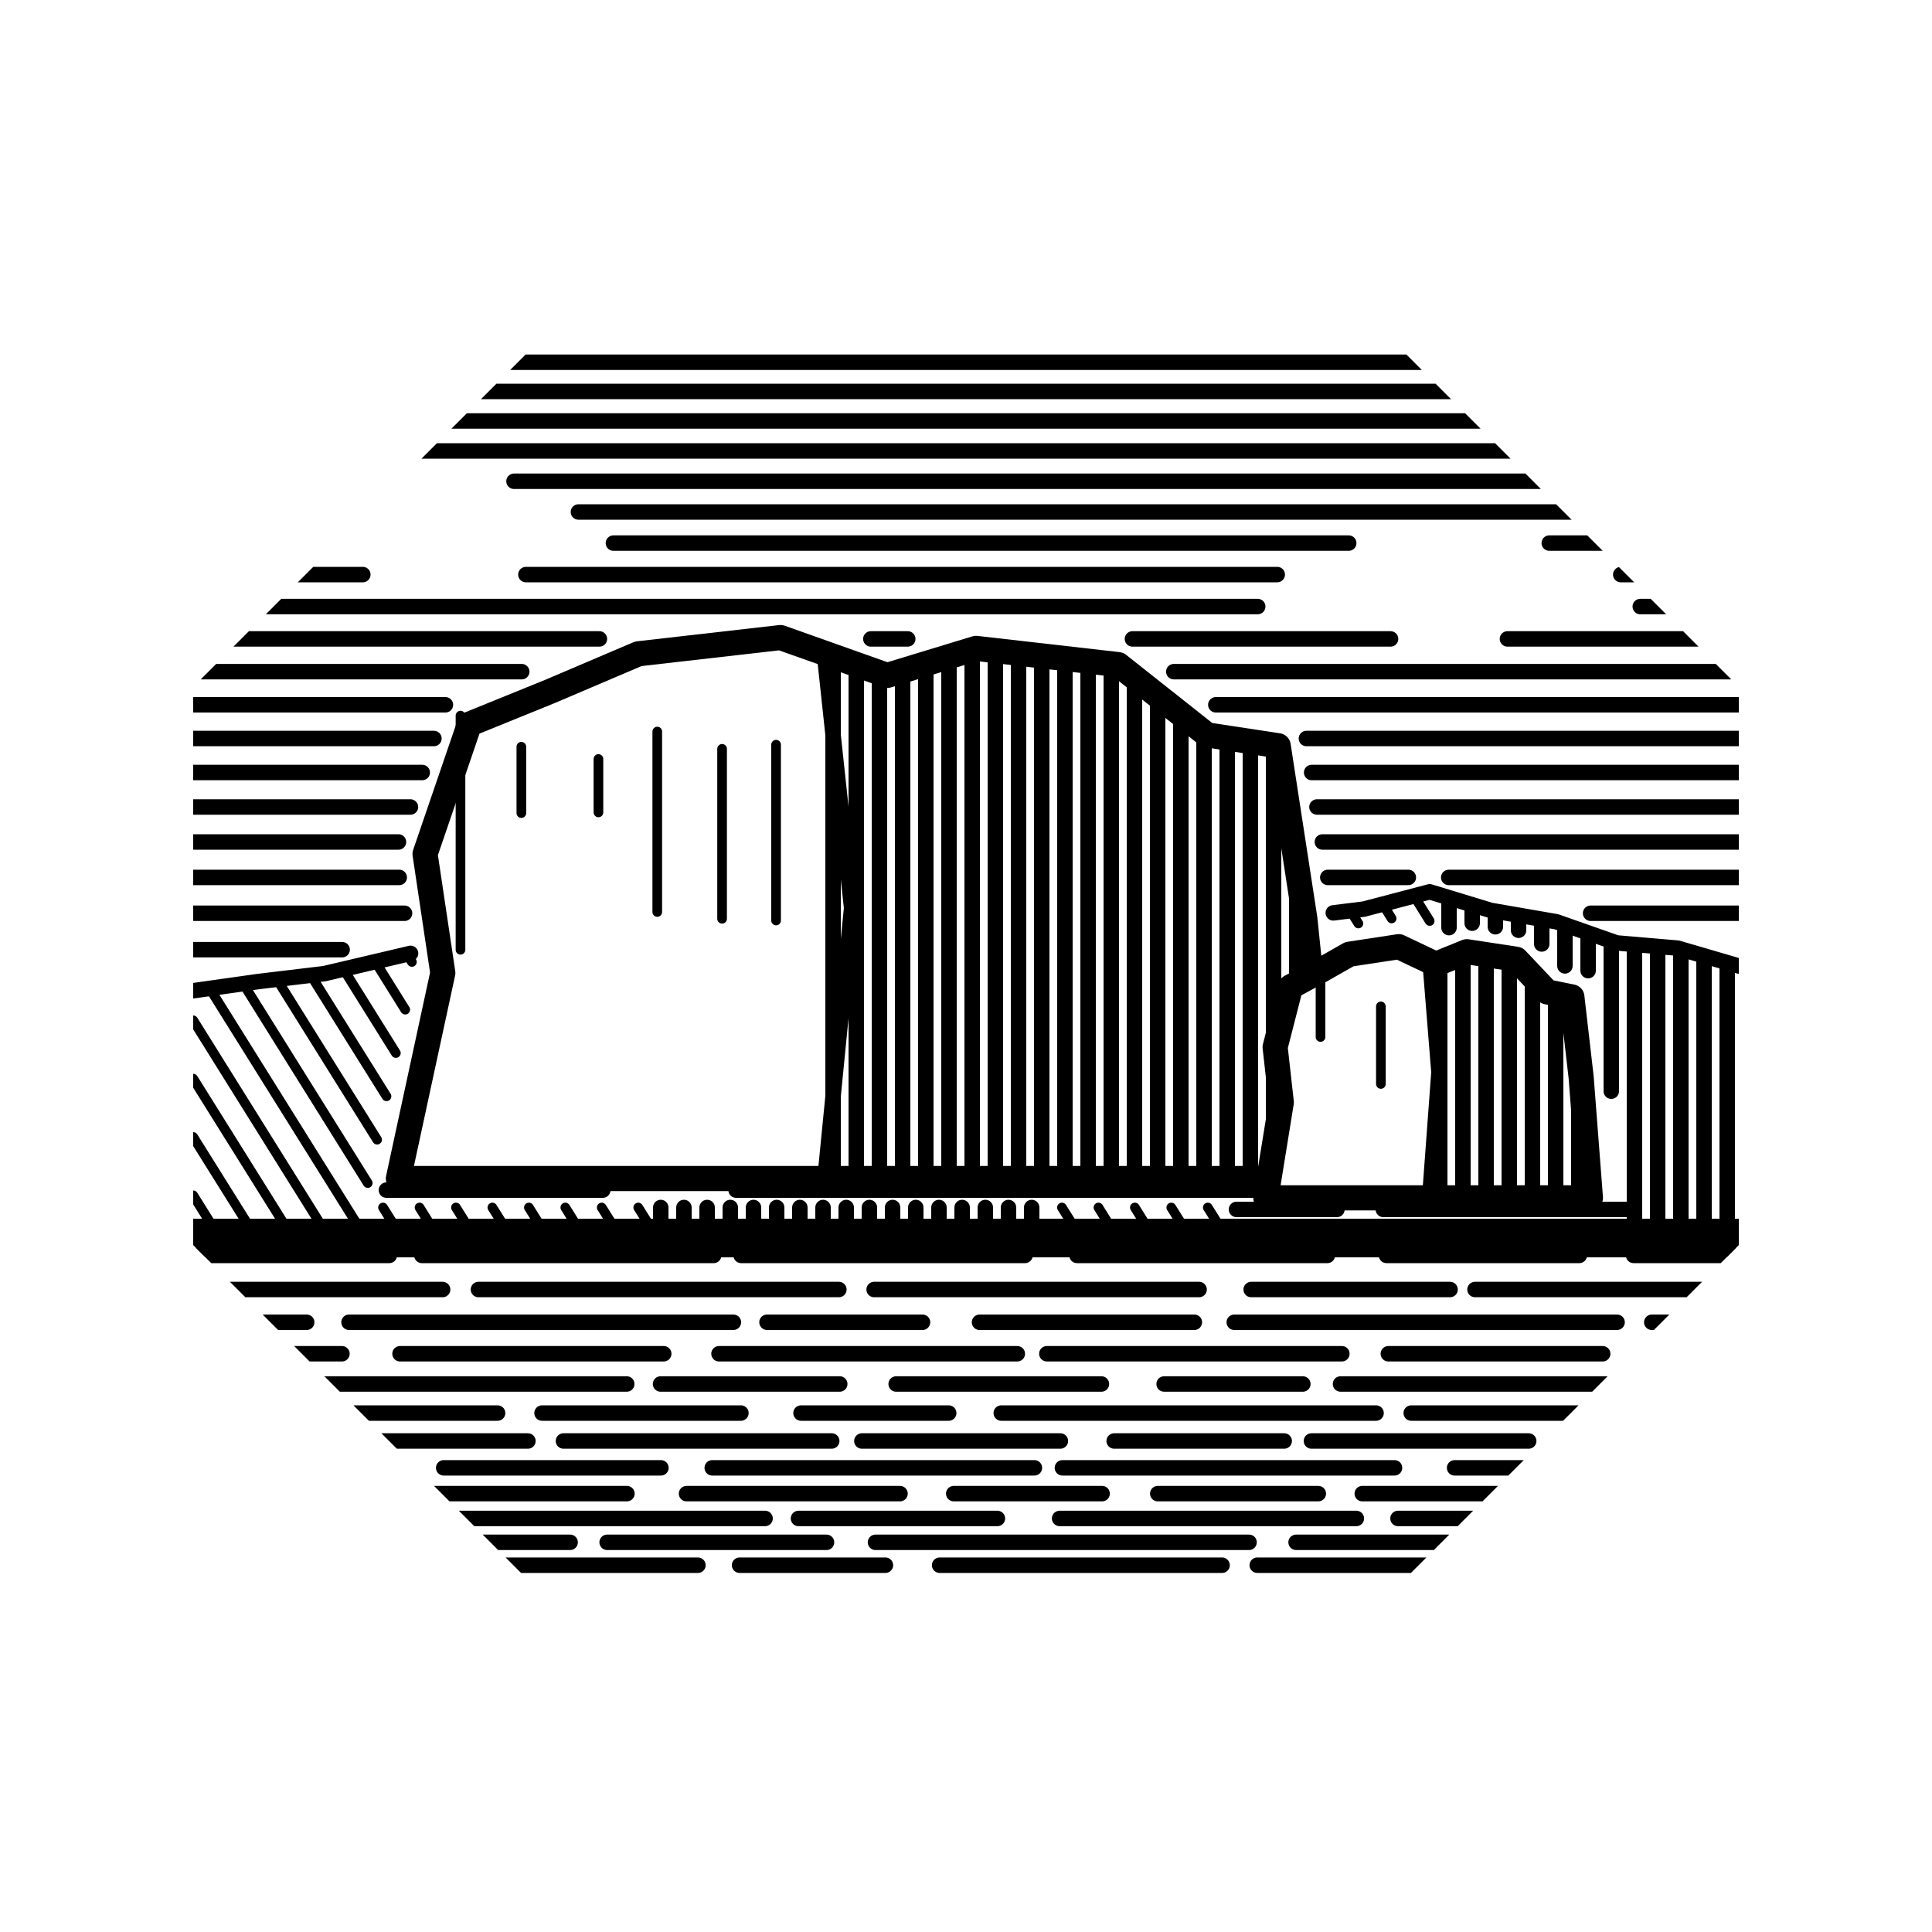
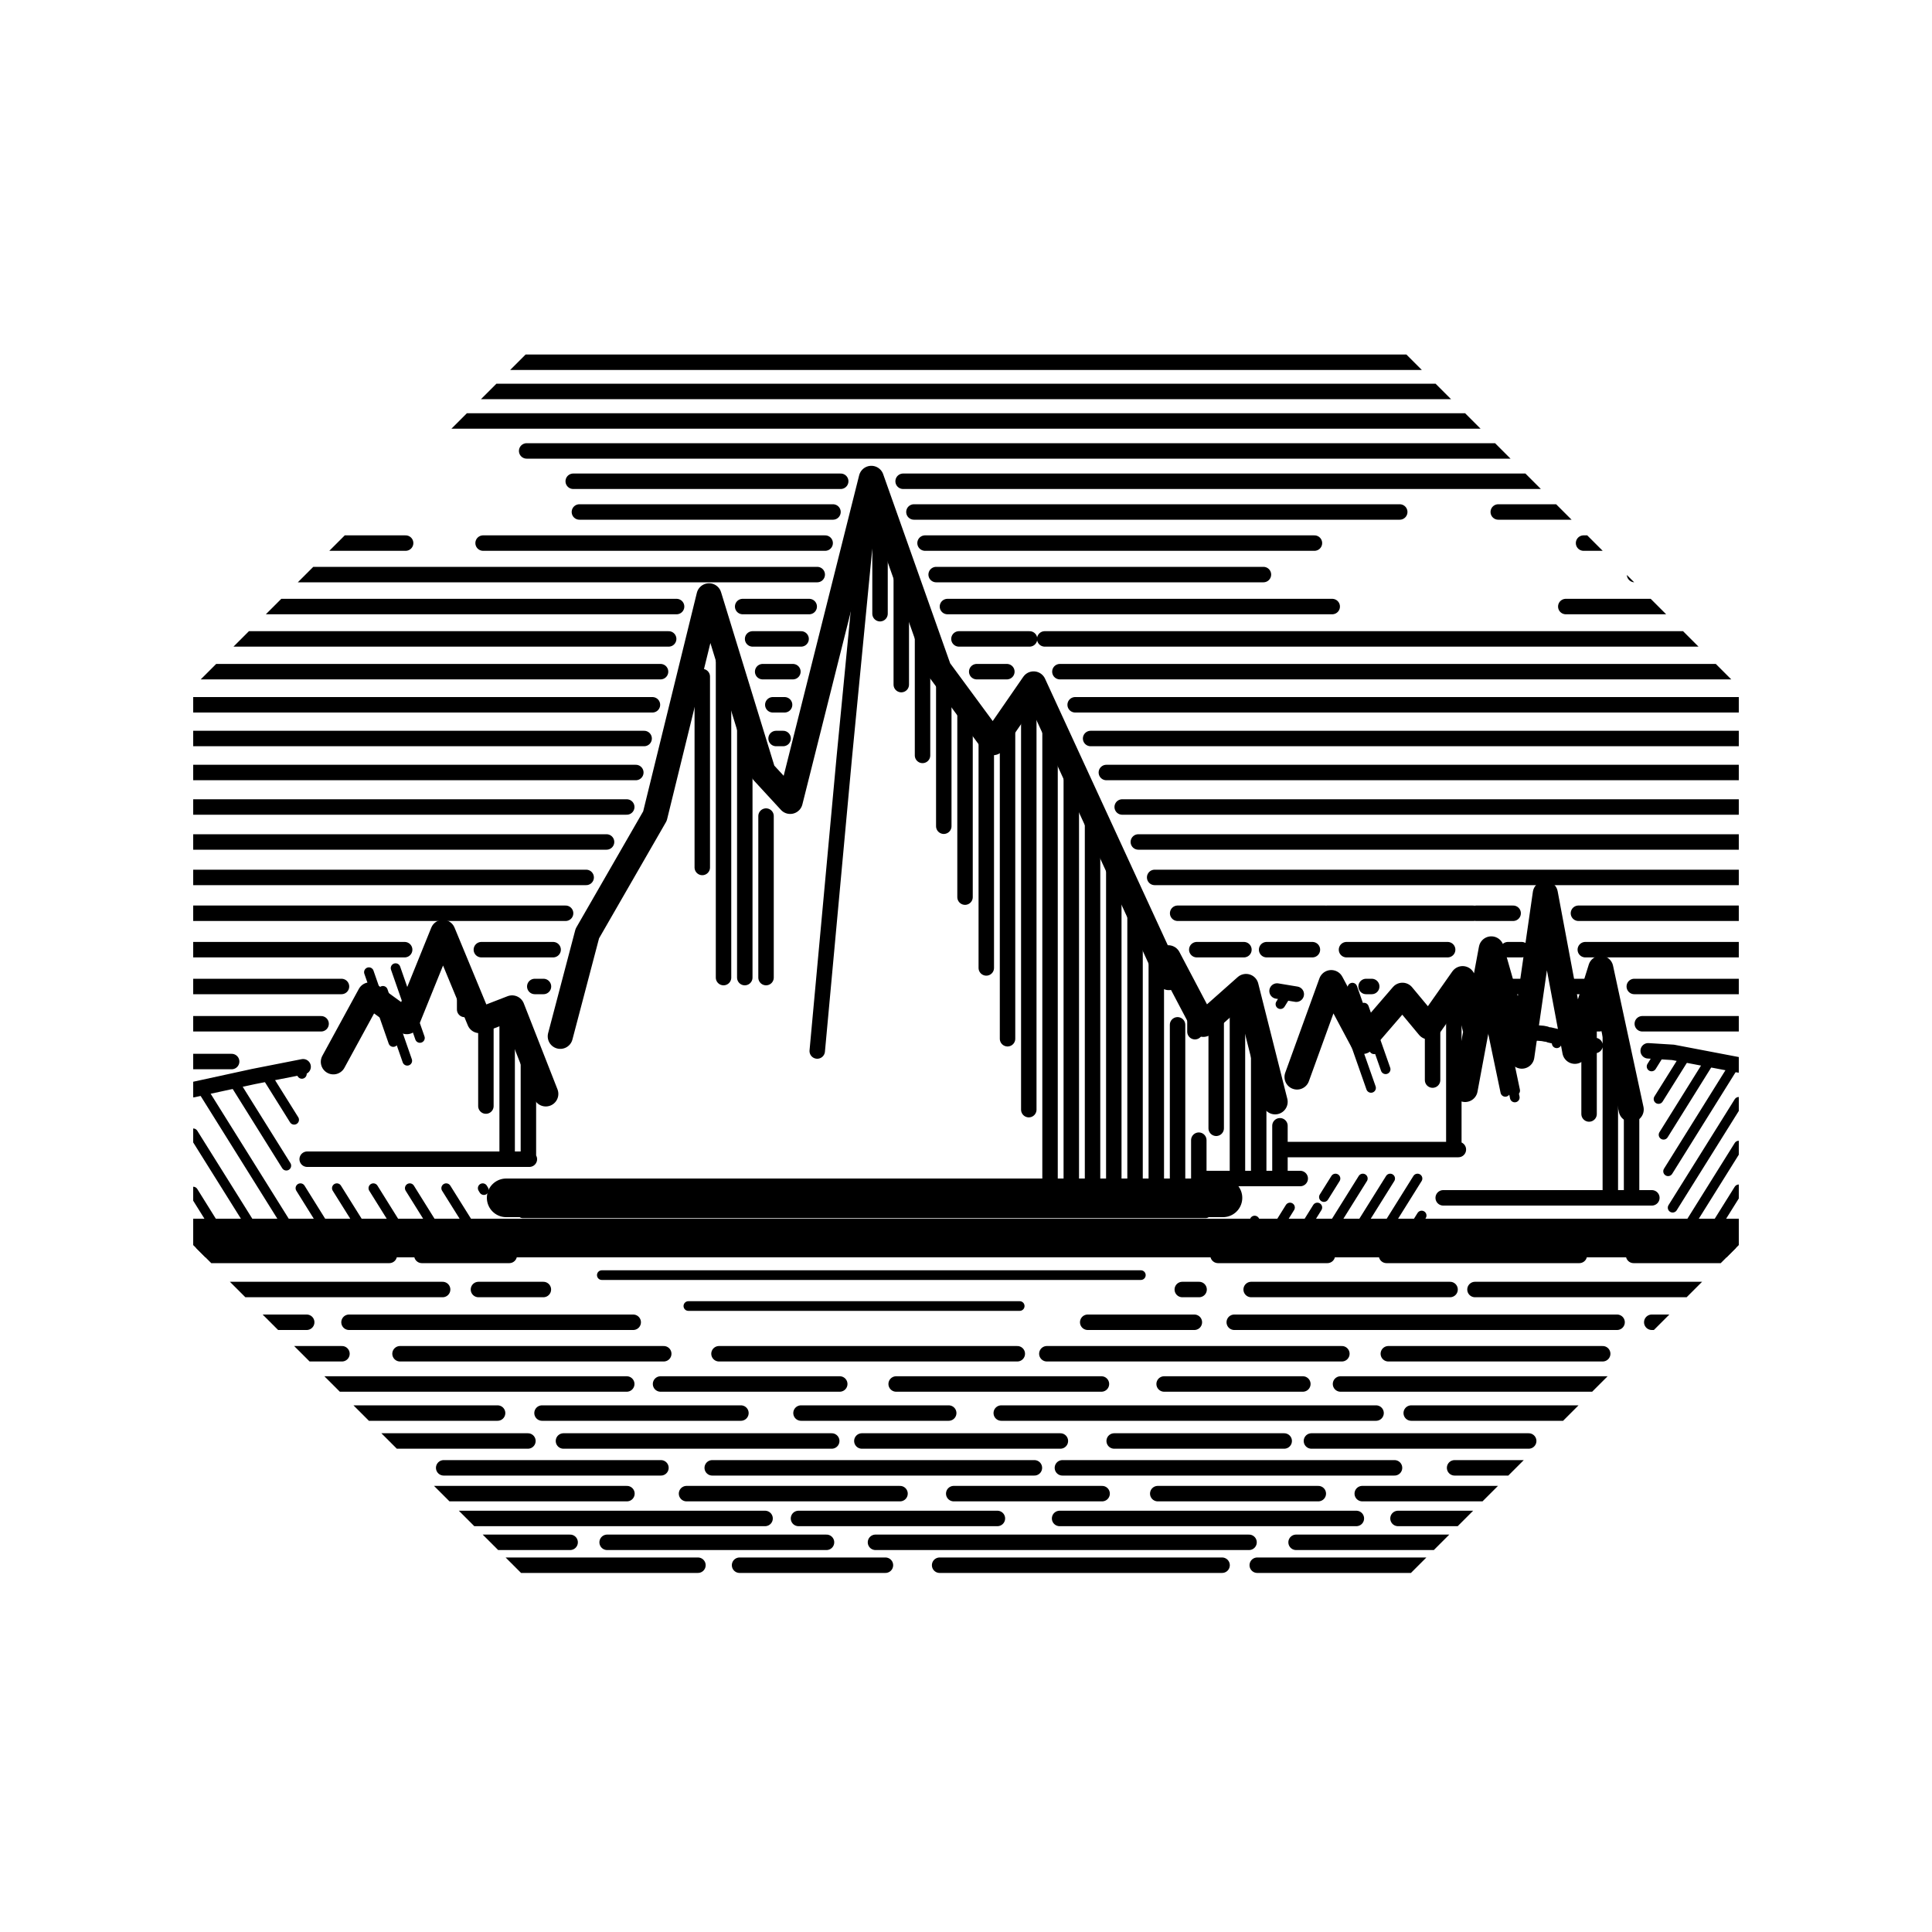
<svg xmlns="http://www.w3.org/2000/svg" viewBox="0 0 200 200">
  <defs>
    <clipPath id="w">
      <path d="M55.11 36L144.89 36L180 71.11L180 128.89L144.89 164L55.11 164L20 128.89L20 71.11Z" />
    </clipPath>
  </defs>
  <g clip-path="url(#w)" fill="none" stroke="#000" stroke-linecap="round" stroke-linejoin="round">
-     <path d="M66.07 125L68 128.09M62.29 125L64.27 128.16M42.13 98.78L42.64 99.58M58.52 125L60.5 128.16M38.85 99.55L41.95 104.52M54.75 125L56.72 128.16M35.56 100.33L40.98 109.01M50.97 125L52.95 128.16M32.18 100.96L40.01 113.49M47.2 125L49.18 128.16M28.67 101.38L39.04 117.98M43.43 125L45.4 128.16M25.18 101.83L38.07 122.47M39.65 125L41.63 128.16M21.71 102.32L37.86 128.16M20 105.62L34.08 128.16M20 111.66L30.31 128.16M20 117.7L26.54 128.16M20 123.74L22.76 128.16M146.38 92.74L148 95.34M143.14 93.59L144.06 95.08M139.79 94.28L140.62 95.6M145.14 127L145.87 128.16M141.37 127L142.1 128.16M137.6 127L138.32 128.16M133.82 127L134.55 128.16M130.05 127L130.77 128.16M125.03 125L127 128.16M121.25 125L123.23 128.16M117.48 125L119.45 128.16M113.71 125L115.68 128.16M109.93 125L111.91 128.16M47.67 74.08L47.67 98.32M53.97 77.3L53.97 84.17M61.95 78.57L61.95 84.1M68.04 75.73L68.04 94.41M74.75 77.52L74.75 95.11M80.34 77.09L80.34 95.29M136.7 101.34L136.7 107.35M142.95 104.18L142.95 112.21" stroke-width="1" />
-     <path d="M20 37.5L180 37.5M20 40.52L180 40.52M20 43.58L180 43.58M20 46.68L180 46.68M20 49.82L38.79 49.82M53.21 49.82L180 49.82M20 53L32.12 53M59.88 53L180 53M20 56.22L28.5 56.22M63.5 56.22L139.62 56.22M160.38 56.22L180 56.22M20 59.48L37.56 59.48M54.44 59.48L132.22 59.48M167.78 59.48L180 59.48M20 62.79L130.2 62.79M169.8 62.79L180 62.79M20 66.14L62.05 66.14M90.15 66.14L93.97 66.14M117.23 66.14L143.95 66.14M156.05 66.14L180 66.14M20 69.53L54.01 69.53M121.51 69.53L180 69.53M20 72.96L46.11 72.96M125.86 72.96L180 72.96M20 76.45L44.92 76.45M135.24 76.45L180 76.45M20 79.97L43.71 79.97M135.78 79.97L180 79.97M20 83.54L42.49 83.54M136.33 83.54L180 83.54M20 87.16L41.25 87.16M136.89 87.16L180 87.16M20 90.83L41.33 90.83M137.45 90.83L145.79 90.83M149.97 90.83L180 90.83M20 94.54L41.88 94.54M164.66 94.54L180 94.54M20 98.31L35.42 98.31M106.8 125L106.8 128.16M104.4 125L104.4 128.16M102 125L102 128.16M99.6 125L99.6 128.16M97.2 125L97.2 128.16M94.8 125L94.8 128.16M92.4 125L92.4 128.16M90 125L90 128.16M87.6 125L87.6 128.16M85.2 125L85.2 128.16M82.8 125L82.8 128.16M80.4 125L80.4 128.16M78 125L78 128.16M75.6 125L75.6 128.16M73.2 125L73.2 128.16M70.8 125L70.8 128.16M68.4 125L68.4 128.16M178.8 99.65L178.8 128.16M176.4 98.95L176.4 128.16M174 98.24L174 128.16M171.6 97.97L171.6 128.16M169.2 97.76L169.2 128.16M166.8 97.41L166.8 112.96M166.8 127L166.8 128.16M164.4 96.57L164.4 100.48M164.4 127L164.4 128.16M162 95.73L162 99.99M162 127L162 128.16M159.6 95.16L159.6 97.72M159.6 127L159.6 128.16M157.2 94.74L157.2 96.3M157.2 127L157.2 128.16M154.8 94.32L154.8 95.94M154.8 127L154.8 128.16M152.4 93.66L152.4 95.57M152.4 127L152.4 128.16M150 92.93L150 96.03M150 127L150 128.16M20 102.56L26.73 101.61L33.58 100.79L40.64 99.13L42.5 98.69M138.02 94.5L141.18 94.11L148 92.32L154.31 94.24L161.12 95.42L167.35 97.61L173.67 98.15L180 100M20 129.96L40.3 129.96M43.67 129.96L73.88 129.96M76.72 129.96L106.11 129.96M111.49 129.96L137.41 129.96M143.53 129.96L163.49 129.96M169.11 129.96L180 129.96M20 133.49L45.82 133.49M49.53 133.49L86.84 133.49M90.49 133.49L124.13 133.49M129.52 133.49L150.11 133.49M152.69 133.49L180 133.49M20 136.88L31.75 136.88M36.13 136.88L75.92 136.88M79.4 136.88L95.5 136.88M101.4 136.88L123.64 136.88M127.77 136.88L167.4 136.88M170.99 136.88L180 136.88M20 140.14L35.4 140.14M41.41 140.14L68.71 140.14M74.43 140.14L105.31 140.14M108.37 140.14L138.91 140.14M143.72 140.14L165.91 140.14M171.53 140.14L180 140.14M20 143.27L24.24 143.27M28.14 143.27L64.88 143.27M68.38 143.27L86.93 143.27M92.77 143.27L114.02 143.27M120.51 143.27L134.87 143.27M138.77 143.27L172.49 143.27M176.25 143.27L180 143.27M20 146.28L51.51 146.28M56.11 146.28L76.7 146.28M82.92 146.28L98.21 146.28M103.65 146.28L142.45 146.28M146.09 146.28L173.95 146.28M20 149.17L33.13 149.17M37.8 149.17L54.65 149.17M58.33 149.17L86.1 149.17M89.22 149.17L109.77 149.17M115.34 149.17L132.94 149.17M135.76 149.17L158.25 149.17M163.98 149.17L180 149.17M20 151.95L39.6 151.95M45.93 151.95L68.42 151.95M73.73 151.95L107.08 151.95M109.98 151.95L144.36 151.95M150.58 151.95L180 151.95M20 154.62L37.24 154.62M39.95 154.62L64.9 154.62M71.07 154.62L93.17 154.62M98.73 154.62L114.09 154.62M119.85 154.62L136.47 154.62M141.02 154.62L176.52 154.62M20 157.19L43.97 157.19M47.49 157.19L79.2 157.19M82.66 157.19L103.25 157.19M109.69 157.19L140.41 157.19M144.72 157.19L178.02 157.19M20 159.66L38.68 159.66M41.26 159.66L59.02 159.66M62.85 159.66L85.56 159.66M90.63 159.66L129.3 159.66M134.17 159.66L170.76 159.66M176.35 159.66L180 159.66M20 162.03L31.68 162.03M35.09 162.03L72.25 162.03M76.56 162.03L91.66 162.03M97.27 162.03L126.51 162.03M130.15 162.03L167.4 162.03M173 162.03L180 162.03M134.24 90.27L134.24 101.81M131.84 77.73L131.84 119.06M129.44 77.36L129.44 121.4M127.04 77L127.04 121.4M124.64 76.43L124.64 121.4M122.24 74.53L122.24 121.4M119.84 72.63L119.84 121.4M117.44 70.73L117.44 121.4M115.04 69.32L115.04 121.4M112.64 69.04L112.64 121.4M110.24 68.77L110.24 121.4M107.84 68.5L107.84 121.4M105.44 68.22L105.44 121.4M103.04 67.95L103.04 121.4M100.64 67.84L100.64 121.4M98.24 68.57L98.24 121.4M95.84 69.3L95.84 121.4M93.44 70.03L93.44 121.4M91.04 70.24L91.04 121.4M88.64 69.38L88.64 121.4M86.24 68.53L86.24 121.4M85.4 68.24L88.16 94L85.4 122M40 123.2L62.4 123.2M76.2 123.2L131.17 123.2M163.44 110.04L163.44 123.4M161.04 103.46L161.04 123.4M158.64 101.67L158.64 123.4M156.24 99.79L156.24 123.4M153.84 99.42L153.84 123.4M151.44 99.28L151.44 123.4M149.04 100.26L149.04 123.4M148 99.04L148.96 111L148 124M128 125.2L138.4 125.2M143.2 125.2L169 125.2" stroke-width="1.6" />
-     <path d="M41.24 122L45.84 100.72L44 88.4L48.6 74.96L56.88 71.6L66.08 67.68L80.8 66L91.84 69.92L101.04 67.12L115.76 68.8L124.96 76.08L132.32 77.2L135.08 95.12L135.69 101.03M131.36 122L41.24 122M131.04 124L132.64 114.12L132 108.4L133.6 102.16L136.48 100.6L139.68 98.78L144.8 98L148.64 99.82L151.84 98.52L156.96 99.3L160.16 102.68L162.72 103.2L163.68 111.52L164.64 124Z" stroke-width="2.6" />
-     <path d="M20 128.16L180 128.16" stroke-width="4" />
+     <path d="M49.97 123L50.09 123.2M46.19 123L49.42 128.16M42.42 123L45.64 128.16M30.86 110.53L31.25 111.17M38.65 123L41.87 128.16M27.5 111.2L30.45 115.92M34.87 123L38.1 128.16M24.16 111.9L29.64 120.67M31.1 123L34.32 128.16M20.84 112.62L30.55 128.16M20 117.32L26.78 128.16M20 123.35L23 128.16M129.88 126.35L131.02 128.16M132.55 103.95L133.28 102.77M132 127.47L133.54 125M134.4 128.16L136.37 125M137.05 123.92L138.25 122M137.23 128.16L141.08 122M140.06 128.16L143.91 122M142.89 128.16L146.74 122M155.98 107.21L156.3 106.7M145.72 128.16L147.17 125.83M157.9 108.67L158.99 106.92M148.55 128.16L149.27 127M161.15 108L161.52 107.4M151.38 128.16L152.1 127M163.88 108.16L164 107.97M154.21 128.16L154.93 127M157.04 128.16L157.76 127M159.87 128.16L160.59 127M170.97 110.4L171.93 108.86M162.7 128.16L163.42 127M171.69 113.77L174.55 109.2M165.53 128.16L166.25 127M172.21 117.47L177.07 109.68M168.36 128.16L169.08 127M172.68 121.25L179.6 110.16M171.19 128.16L171.91 127M173.15 125.02L180 114.06M174.02 128.16L180 118.59M176.85 128.16L180 123.12M140 102.24L142.24 108.62M141.2 104.31L143.44 110.69M139.69 106.24L141.93 112.62M38.19 100.64L40.71 107.87M39.64 102.57L42.16 109.81M40.95 100.22L43.47 107.45M154.85 104.24L156.81 113.61M154.89 103.54L156.85 112.9M153.87 103.66L155.83 113.03M54.1 125.6L124.82 125.6M57.3 128.8L121.46 128.8M62.3 132L118.1 132M71.26 135.2L105.56 135.2" stroke-width="1" />
+     <path d="M20 37.5L180 37.5M20 40.52L180 40.52M20 43.58L180 43.58M20 46.68L37.48 46.68M54.52 46.68L180 46.68M20 49.82L32.66 49.82M59.34 49.82L87.03 49.82M93.49 49.82L180 49.82M20 53L32.02 53M59.98 53L86.23 53M94.61 53L144.9 53M155.1 53L180 53M20 56.22L41.99 56.22M50.01 56.22L85.42 56.22M95.76 56.22L136.07 56.22M163.93 56.22L180 56.22M20 59.48L84.6 59.48M96.91 59.48L130.79 59.48M169.21 59.48L180 59.48M20 62.79L70.04 62.79M76.88 62.79L83.77 62.79M98.08 62.79L137.91 62.79M162.09 62.79L180 62.79M20 66.14L69.22 66.14M77.91 66.14L82.93 66.14M99.27 66.14L106.58 66.14M108.15 66.14L180 66.14M20 69.53L68.38 69.53M78.95 69.53L82.08 69.53M101.11 69.53L104.23 69.53M109.72 69.53L180 69.53M20 72.96L67.54 72.96M80 72.96L81.22 72.96M111.3 72.96L180 72.96M20 76.45L66.68 76.45M80.34 76.45L81.07 76.45M112.9 76.45L180 76.45M20 79.97L65.82 79.97M114.53 79.97L180 79.97M20 83.54L64.88 83.54M116.17 83.54L180 83.54M20 87.16L62.79 87.16M117.84 87.16L180 87.16M20 90.83L60.68 90.83M119.53 90.83L180 90.83M20 94.54L58.55 94.54M121.91 94.54L137.22 94.54M137.39 94.54L152.51 94.54M152.82 94.54L156.64 94.54M163.4 94.54L180 94.54M20 98.31L41.89 98.31M49.83 98.31L57.26 98.31M123.89 98.31L128.77 98.31M131.12 98.31L135.86 98.31M139.39 98.31L149.86 98.31M156.1 98.31L157.52 98.31M164.11 98.31L180 98.31M20 102.12L35.35 102.12M55.36 102.12L56.26 102.12M141.42 102.12L142 102.12M155.55 102.12L158.6 102.12M161.98 102.12L164.82 102.12M169.18 102.12L180 102.12M20 105.98L33.24 105.98M164.27 105.98L165.55 105.98M170.01 105.98L180 105.98M20 109.89L23.98 109.89M20 112.8L26.25 111.44L31.38 110.43M132.2 102.59L134.19 102.92M155.84 106.67L159.71 106.98L160.01 107.04M160.42 107.14L165.12 108.23M170.62 108.78L173.19 108.94L180 110.24M20 129.96L40.3 129.96M43.67 129.96L52.72 129.96M126.09 129.96L137.41 129.96M143.53 129.96L163.49 129.96M169.11 129.96L180 129.96M20 133.49L45.82 133.49M49.53 133.49L56.25 133.49M122.39 133.49L124.13 133.49M129.52 133.49L150.11 133.49M152.69 133.49L180 133.49M20 136.88L31.75 136.88M36.13 136.88L65.55 136.88M112.6 136.88L123.64 136.88M127.77 136.88L167.4 136.88M170.99 136.88L180 136.88M20 140.14L35.4 140.14M41.41 140.14L68.71 140.14M74.43 140.14L105.31 140.14M108.37 140.14L138.91 140.14M143.72 140.14L165.91 140.14M171.53 140.14L180 140.14M20 143.27L24.24 143.27M28.14 143.27L64.88 143.27M68.38 143.27L86.93 143.27M92.77 143.27L114.02 143.27M120.51 143.27L134.87 143.27M138.77 143.27L172.49 143.27M176.25 143.27L180 143.27M20 146.28L51.51 146.28M56.11 146.28L76.7 146.28M82.92 146.28L98.21 146.28M103.65 146.28L142.45 146.28M146.09 146.28L173.95 146.28M20 149.17L33.13 149.17M37.8 149.17L54.65 149.17M58.33 149.17L86.1 149.17M89.22 149.17L109.77 149.17M115.34 149.17L132.94 149.17M135.76 149.17L158.25 149.17M163.98 149.17L180 149.17M20 151.95L39.6 151.95M45.93 151.95L68.42 151.95M73.73 151.95L107.08 151.95M109.98 151.95L144.36 151.95M150.58 151.95L180 151.95M20 154.62L37.24 154.62M39.95 154.62L64.9 154.62M71.07 154.62L93.17 154.62M98.73 154.62L114.09 154.62M119.85 154.62L136.47 154.62M141.02 154.62L176.52 154.62M20 157.19L43.97 157.19M47.49 157.19L79.2 157.19M82.66 157.19L103.25 157.19M109.69 157.19L140.41 157.19M144.72 157.19L178.02 157.19M20 159.66L38.68 159.66M41.26 159.66L59.02 159.66M62.85 159.66L85.56 159.66M90.63 159.66L129.3 159.66M134.17 159.66L170.76 159.66M176.35 159.66L180 159.66M20 162.03L31.68 162.03M35.09 162.03L72.25 162.03M76.56 162.03L91.66 162.03M97.27 162.03L126.51 162.03M130.15 162.03L167.4 162.03M173 162.03L180 162.03M152.7 106.46L152.7 107.26M150.5 102.61L150.5 119M148.3 105.73L148.3 111.81M133 119L150.97 119M54.7 108.64L54.7 120M52.5 104.54L52.5 120M50.3 105.39L50.3 114.5M48.1 101.96L48.1 104.5M31.8 120L54.8 120M168.9 115.2L168.9 124M166.7 104.86L166.7 124M164.5 104.12L164.5 115.32M160.1 93.2L160.1 95.32M149.4 124L171 124M132.5 116.54L132.5 122M130.3 107.31L130.3 122M128.1 102.91L128.1 122M125.9 104.86L125.9 116.8M123.7 104.38L123.7 106.8M124.83 122L134.6 122M124.1 118.03L124.1 124M121.9 106.09L121.9 124M119.7 98.38L119.7 124M117.5 93.6L117.5 124M115.3 88.82L115.3 124M113.1 84.05L113.1 124M110.9 79.27L110.9 124M108.7 74.49L108.7 122.2M106.5 71.52L106.5 114.87M104.3 74.71L104.3 107.53M102.1 75.93L102.1 100.2M99.9 72.94L99.9 92.87M97.7 69.96L97.7 85.53M95.5 64.48L95.5 78.2M93.3 58.27L93.3 70.87M91.1 52.06L91.1 63.53M88.9 54.7L88.9 56.2M79.3 84.48L79.3 101.2M77.1 73.73L77.1 101.2M74.9 66.57L74.9 101.2M72.7 70.04L72.7 89.8M90.2 49.52L87.4 78.4L84.6 108.8" stroke-width="1.6" />
+     <path d="M134.27 111.49L137.81 101.72L141.06 107.81L145.18 103.03L147.9 106.3L151.41 101.31L152.79 106.8M34.51 109.92L38.29 102.99L42.11 105.76L45.85 96.52L49.63 105.65L53.01 104.34L56.5 113.24M151.67 112.78L154.38 98.23L157.54 109.33L159.97 92.5L163.03 108.83L165.71 100.24L168.86 114.85M120.48 100.07L120.94 99.15L124.57 106.04L128.99 102.12L132 114.06M58 107.28L60.8 96.64L67.8 84.48L73.4 61.68L79 79.92L81.8 82.96L90.2 49.52L97.2 69.28L102.8 76.88L107 70.8L114 86L121 101.2" stroke-width="2.6" />
+     <path d="M52.4 124L126.6 124M20 128.16L180 128.16" stroke-width="4" />
  </g>
</svg>
